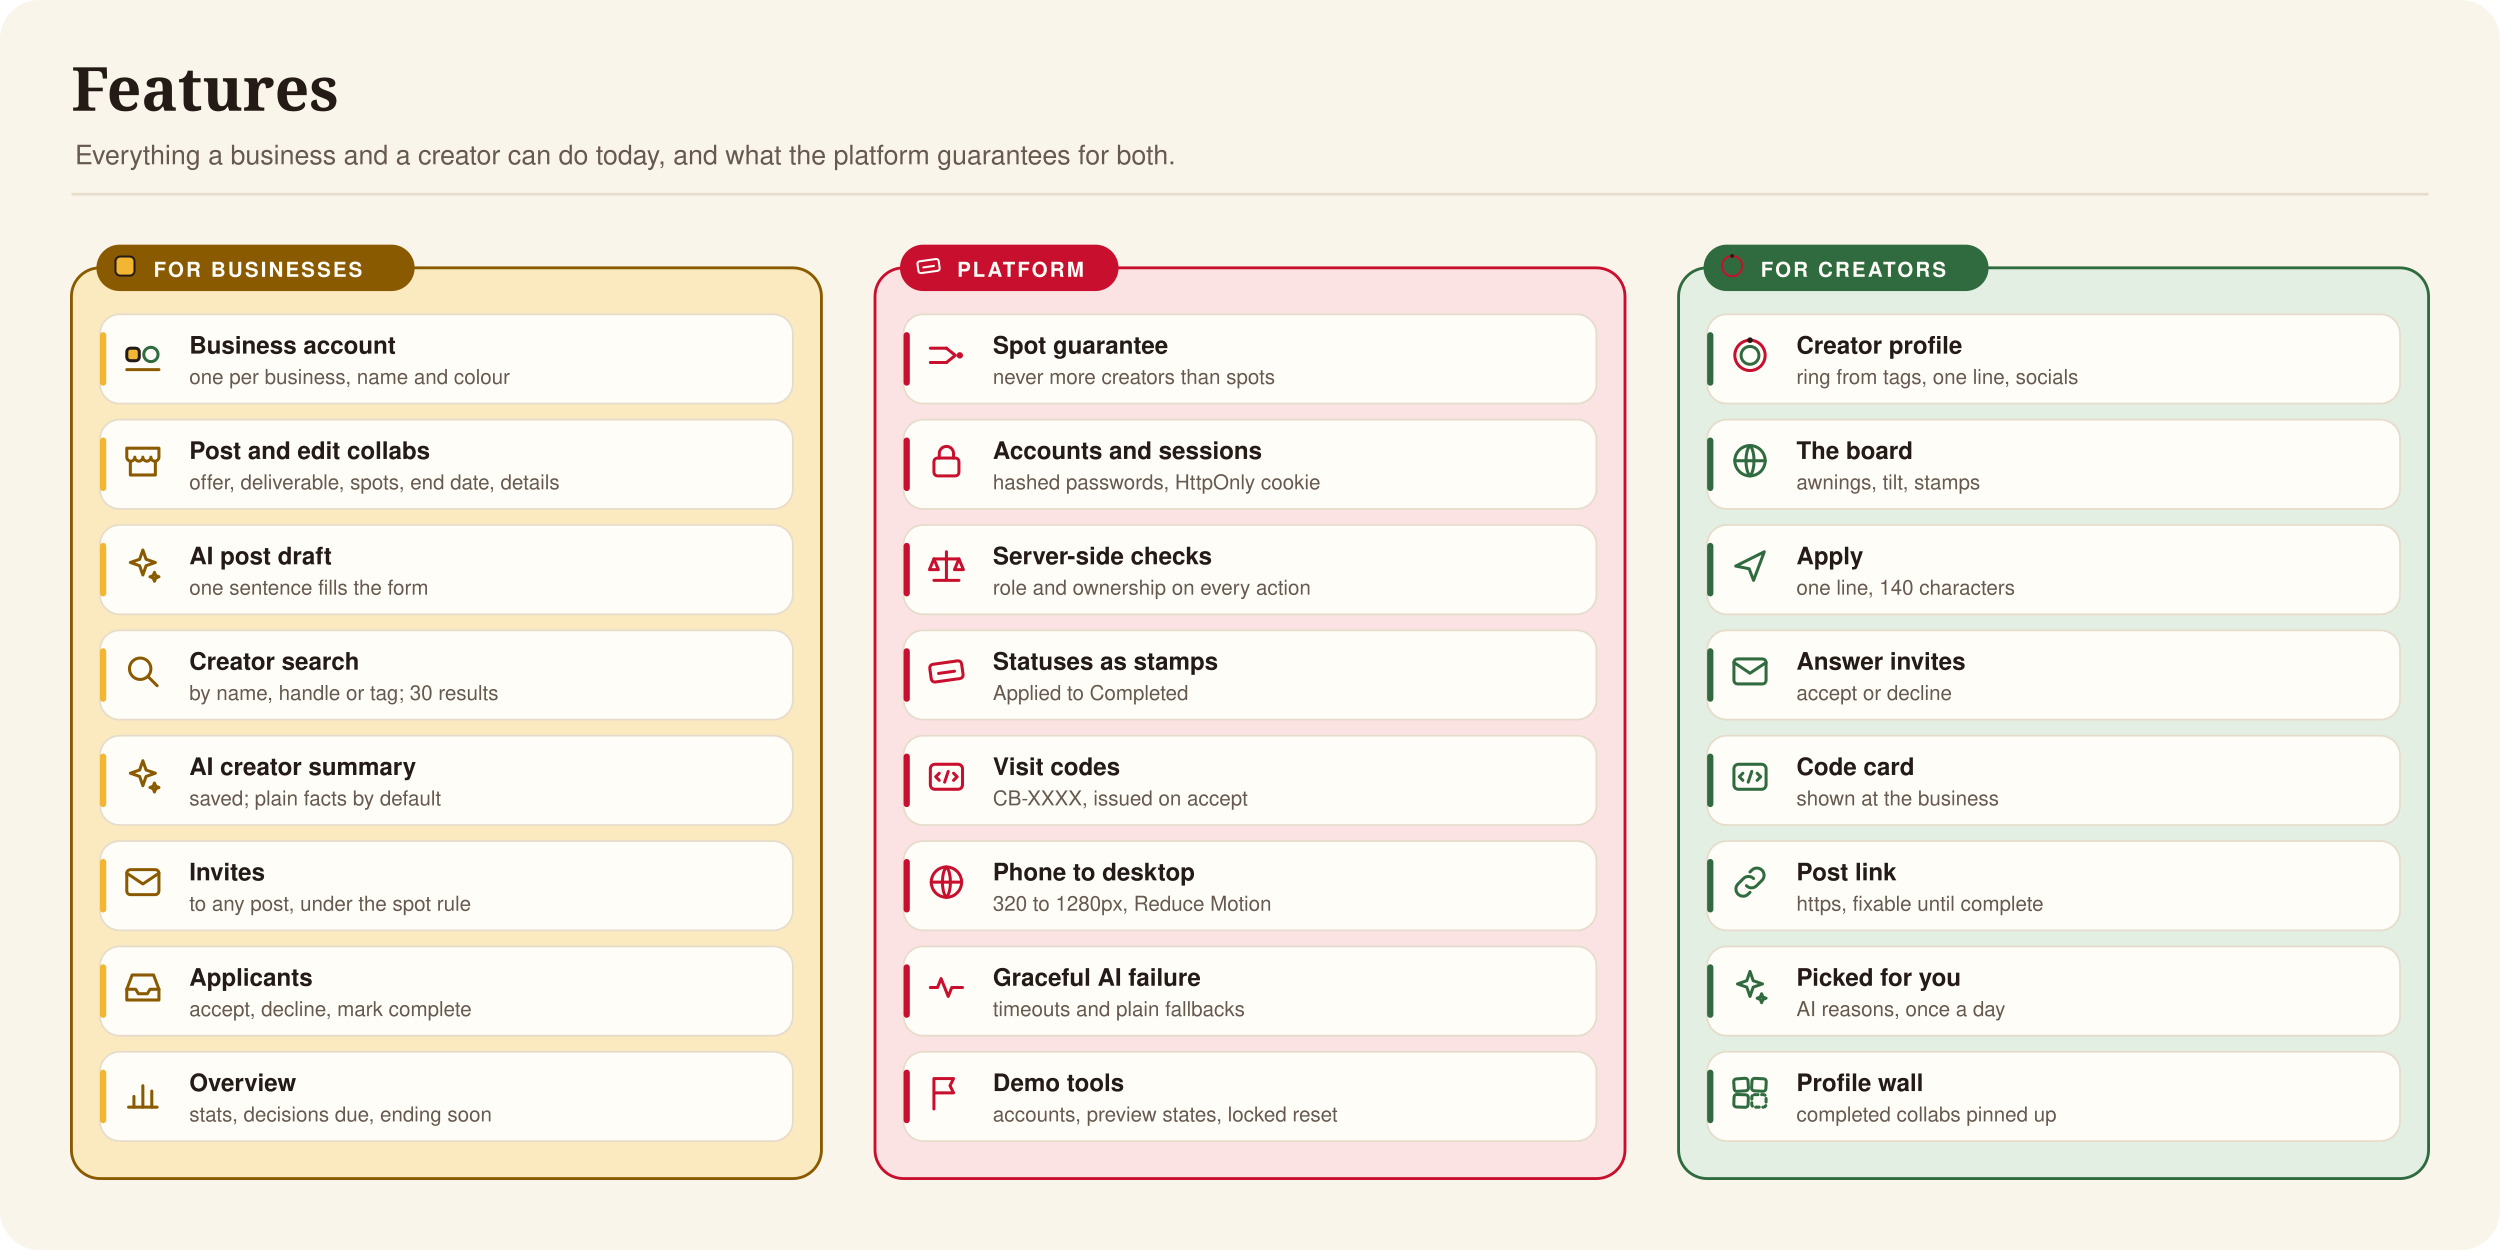
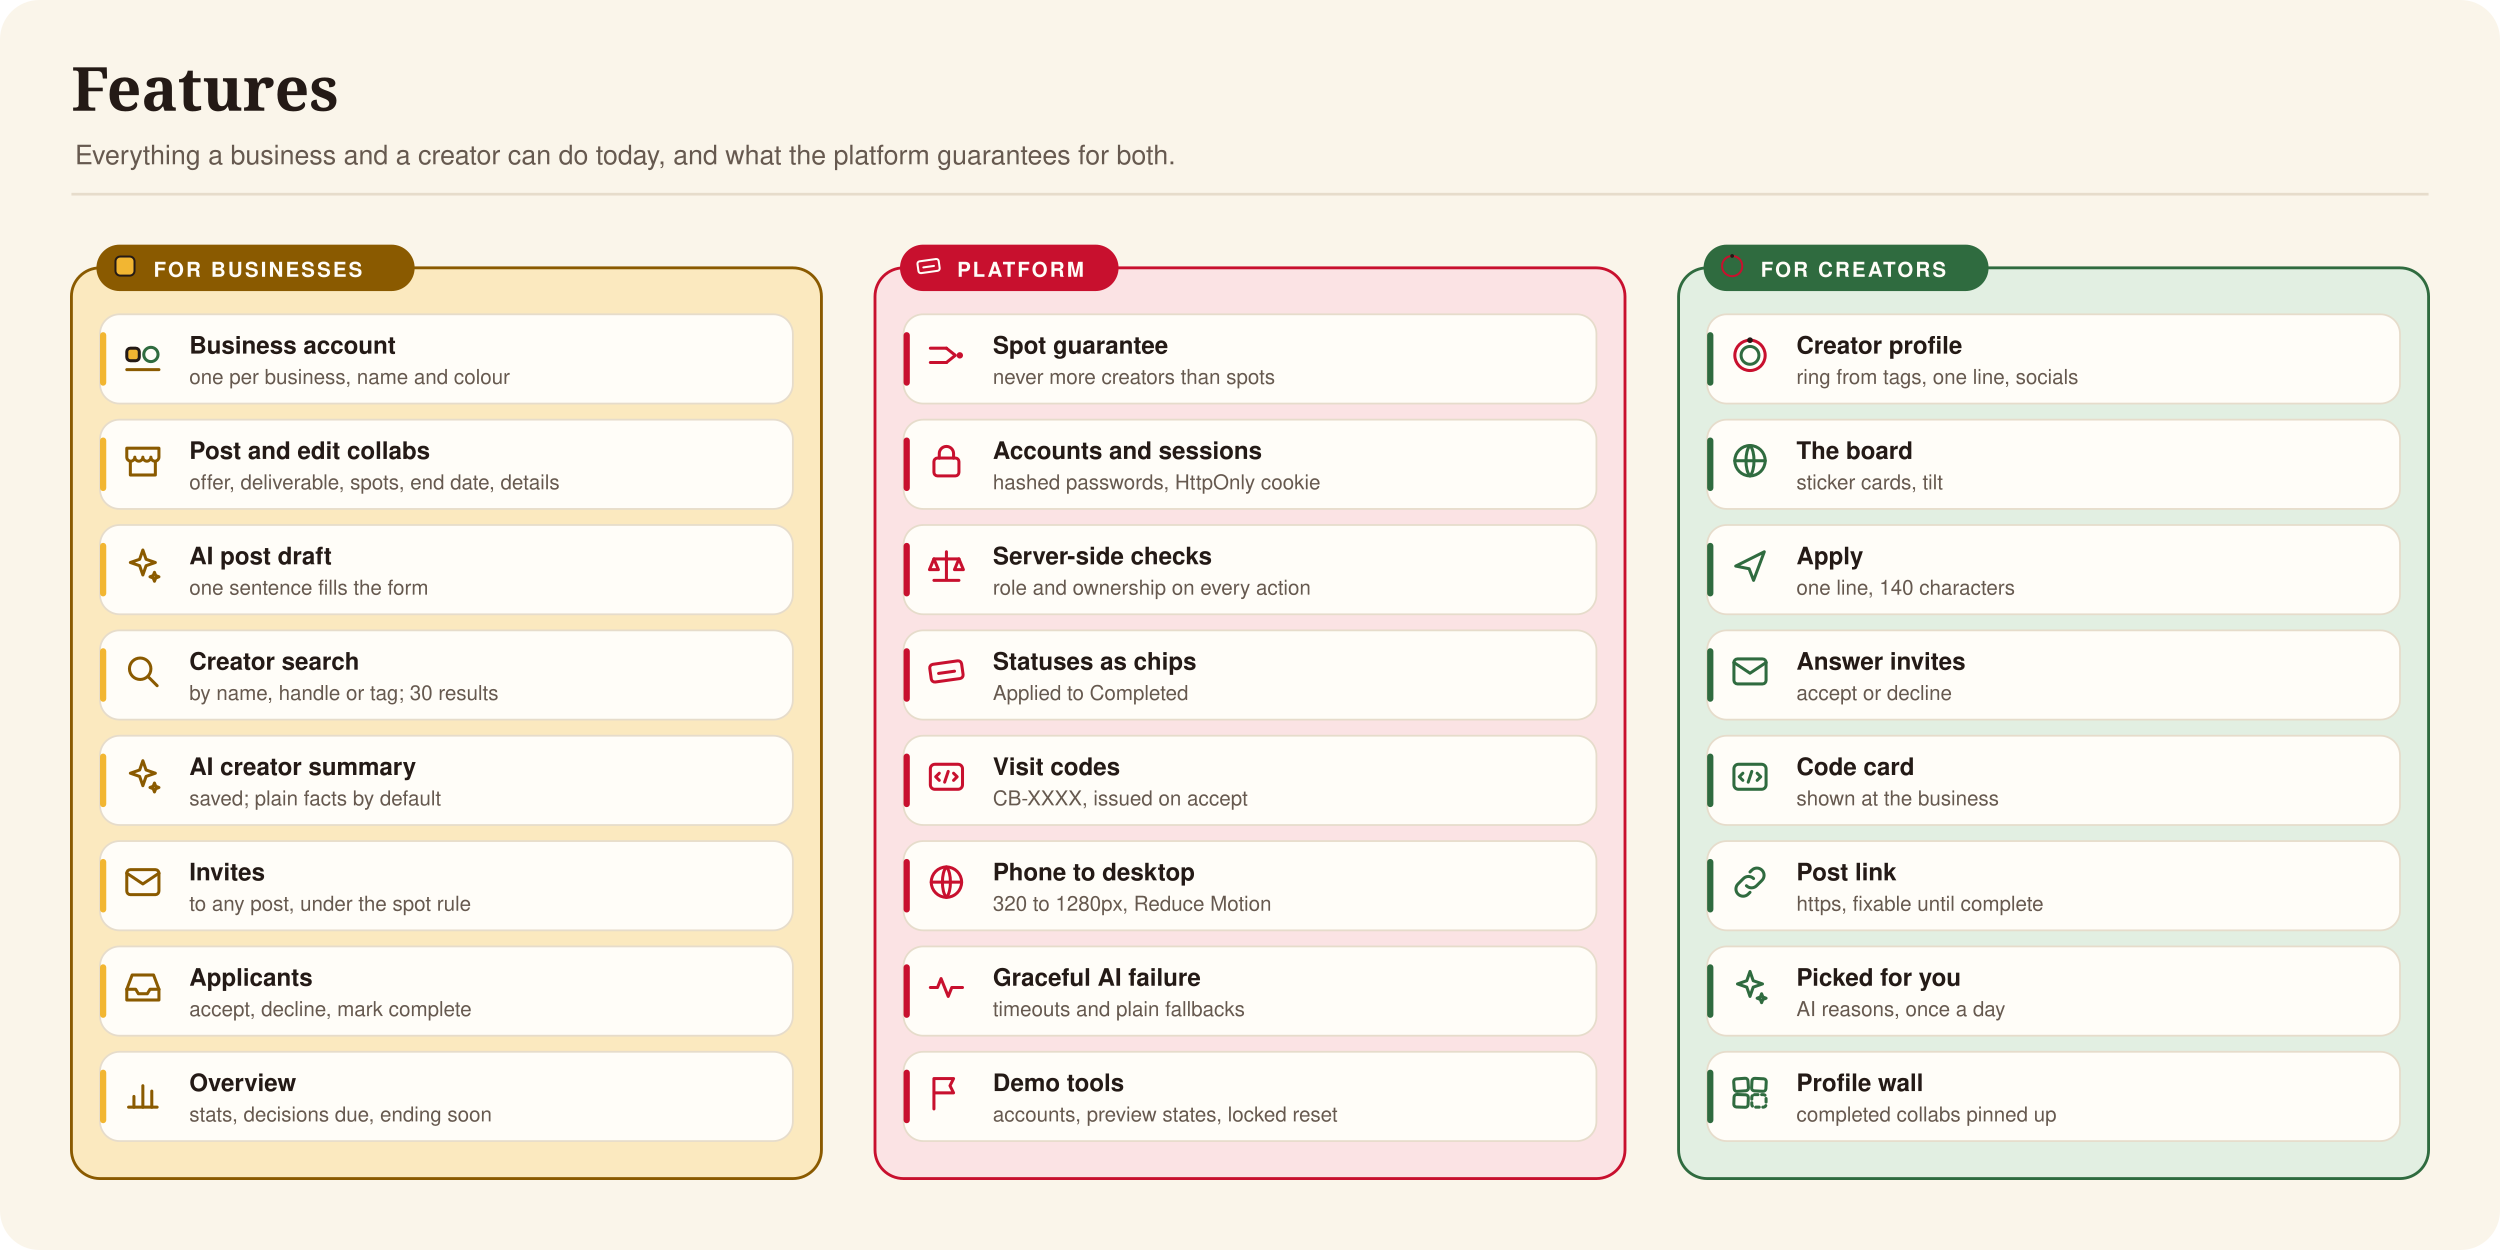
<svg xmlns="http://www.w3.org/2000/svg" width="1400" height="700" viewBox="0 0 1400 700" role="img" aria-labelledby="t d">
  <defs>
    <marker id="arrow" viewBox="0 0 10 10" refX="9" refY="5" markerWidth="7" markerHeight="7" orient="auto-start-reverse">
      <path d="M0,0 L10,5 L0,10 z" fill="#66594f" />
    </marker>
  </defs>
  <style>
.flow { fill: none; stroke-width: 2.4; stroke-dasharray: 4 10; stroke-opacity: 0; animation: flow 1.2s linear infinite; }
@keyframes flow { from { stroke-dashoffset: 14; stroke-opacity: .8; } to { stroke-dashoffset: 0; stroke-opacity: .8; } }
.pkt { opacity: 0; offset-rotate: 0deg; animation: pkt 6.0s linear infinite; }
@keyframes pkt { 0% { offset-distance: 0%; opacity: 1; } 15.00% { offset-distance: 100%; opacity: 1; } 15.60%, 100% { offset-distance: 100%; opacity: 0; } }
.rise { animation: rise .7s cubic-bezier(.2,.7,.1,1) both; }
@keyframes rise { from { opacity: 0; transform: translateY(14px); } }
@media (prefers-reduced-motion: reduce) { .flow, .pkt, .rise { animation: none; } .pkt { opacity: 0; } }
</style>
  <rect width="1400" height="700" rx="22" fill="#faf5ea" />
  <text x="40" y="62" font-family="Ultra, 'Rockwell Extra Bold', Rockwell, Georgia, serif" font-size="34" font-weight="900" fill="#241a16" text-anchor="start">Features</text>
  <text x="42" y="92" font-family="Archivo, -apple-system, 'Segoe UI', Helvetica, Arial, sans-serif" font-size="15" font-weight="400" fill="#66594f" text-anchor="start">Everything a business and a creator can do today, and what the platform guarantees for both.</text>
  <rect x="40" y="108" width="1320" height="1.5" fill="#e6dccb" />
  <g class="rise" style="animation-delay:0.00s">
    <rect x="40" y="150" width="420" height="510" rx="16" fill="#fbe9bf" stroke="#8a5a00" stroke-width="1.6" />
    <rect x="54" y="137" width="178.2" height="26" rx="13" fill="#8a5a00" />
    <g transform="translate(62 141) scale(0.6667)" fill="none" stroke="#fffdf8" stroke-width="1.70" stroke-linecap="round" stroke-linejoin="round">
      <rect x="4" y="4" width="16" height="16" rx="4" fill="#f2b632" stroke="#241a16" />
    </g>
    <text x="86" y="155" font-family="Archivo, -apple-system, 'Segoe UI', Helvetica, Arial, sans-serif" font-size="11.5" font-weight="800" fill="#fffdf8" text-anchor="start" letter-spacing="1.2">FOR BUSINESSES</text>
  </g>
  <g class="rise" style="animation-delay:0.00s">
    <rect x="56" y="176" width="388" height="50" rx="11" fill="#fffdf8" stroke="#e6dccb" />
    <rect x="56" y="186" width="3.5" height="30" rx="1.75" fill="#f2b632" />
    <g transform="translate(68 187.0) scale(1)" fill="none" stroke="#8a5a00" stroke-width="1.70" stroke-linecap="round" stroke-linejoin="round">
      <rect x="3" y="8" width="7" height="7" rx="2" fill="#f2b632" stroke="#241a16" />
      <circle cx="16.5" cy="11.5" r="4" stroke="#2f6b3f" />
      <path d="M3 20h18" />
    </g>
    <text x="106" y="198.0" font-family="Archivo, -apple-system, 'Segoe UI', Helvetica, Arial, sans-serif" font-size="13.5" font-weight="700" fill="#241a16" text-anchor="start">Business account</text>
    <text x="106" y="215.0" font-family="Archivo, -apple-system, 'Segoe UI', Helvetica, Arial, sans-serif" font-size="11.5" font-weight="400" fill="#66594f" text-anchor="start">one per business, name and colour</text>
  </g>
  <g class="rise" style="animation-delay:0.04s">
    <rect x="56" y="235" width="388" height="50" rx="11" fill="#fffdf8" stroke="#e6dccb" />
    <rect x="56" y="245" width="3.5" height="30" rx="1.75" fill="#f2b632" />
    <g transform="translate(68 246.0) scale(1)" fill="none" stroke="#8a5a00" stroke-width="1.70" stroke-linecap="round" stroke-linejoin="round">
      <path d="M3 5h18v5a2.25 2.25 0 0 1-4.5 0 2.25 2.25 0 0 1-4.5 0 2.25 2.25 0 0 1-4.5 0A2.25 2.25 0 0 1 3 10z" />
      <path d="M5 13v7h14v-7" />
    </g>
    <text x="106" y="257.0" font-family="Archivo, -apple-system, 'Segoe UI', Helvetica, Arial, sans-serif" font-size="13.5" font-weight="700" fill="#241a16" text-anchor="start">Post and edit collabs</text>
    <text x="106" y="274.0" font-family="Archivo, -apple-system, 'Segoe UI', Helvetica, Arial, sans-serif" font-size="11.5" font-weight="400" fill="#66594f" text-anchor="start">offer, deliverable, spots, end date, details</text>
  </g>
  <g class="rise" style="animation-delay:0.08s">
    <rect x="56" y="294" width="388" height="50" rx="11" fill="#fffdf8" stroke="#e6dccb" />
    <rect x="56" y="304" width="3.5" height="30" rx="1.75" fill="#f2b632" />
    <g transform="translate(68 305.0) scale(1)" fill="none" stroke="#8a5a00" stroke-width="1.70" stroke-linecap="round" stroke-linejoin="round">
      <path d="M12 3l1.8 5.2L19 10l-5.2 1.8L12 17l-1.8-5.2L5 10l5.2-1.8z" />
      <path d="M18.5 15.5l.7 1.8 1.8.7-1.8.7-.7 1.8-.7-1.8-1.8-.7 1.8-.7z" />
    </g>
    <text x="106" y="316.0" font-family="Archivo, -apple-system, 'Segoe UI', Helvetica, Arial, sans-serif" font-size="13.5" font-weight="700" fill="#241a16" text-anchor="start">AI post draft</text>
    <text x="106" y="333.0" font-family="Archivo, -apple-system, 'Segoe UI', Helvetica, Arial, sans-serif" font-size="11.5" font-weight="400" fill="#66594f" text-anchor="start">one sentence fills the form</text>
  </g>
  <g class="rise" style="animation-delay:0.12s">
    <rect x="56" y="353" width="388" height="50" rx="11" fill="#fffdf8" stroke="#e6dccb" />
    <rect x="56" y="363" width="3.5" height="30" rx="1.75" fill="#f2b632" />
    <g transform="translate(68 364.0) scale(1)" fill="none" stroke="#8a5a00" stroke-width="1.70" stroke-linecap="round" stroke-linejoin="round">
      <circle cx="10.5" cy="10.5" r="6" />
      <path d="M15 15l5 5" />
    </g>
    <text x="106" y="375.0" font-family="Archivo, -apple-system, 'Segoe UI', Helvetica, Arial, sans-serif" font-size="13.5" font-weight="700" fill="#241a16" text-anchor="start">Creator search</text>
    <text x="106" y="392.0" font-family="Archivo, -apple-system, 'Segoe UI', Helvetica, Arial, sans-serif" font-size="11.5" font-weight="400" fill="#66594f" text-anchor="start">by name, handle or tag; 30 results</text>
  </g>
  <g class="rise" style="animation-delay:0.16s">
    <rect x="56" y="412" width="388" height="50" rx="11" fill="#fffdf8" stroke="#e6dccb" />
    <rect x="56" y="422" width="3.5" height="30" rx="1.75" fill="#f2b632" />
    <g transform="translate(68 423.0) scale(1)" fill="none" stroke="#8a5a00" stroke-width="1.70" stroke-linecap="round" stroke-linejoin="round">
      <path d="M12 3l1.8 5.2L19 10l-5.2 1.8L12 17l-1.8-5.2L5 10l5.2-1.8z" />
      <path d="M18.5 15.5l.7 1.8 1.8.7-1.8.7-.7 1.8-.7-1.8-1.8-.7 1.8-.7z" />
    </g>
    <text x="106" y="434.0" font-family="Archivo, -apple-system, 'Segoe UI', Helvetica, Arial, sans-serif" font-size="13.5" font-weight="700" fill="#241a16" text-anchor="start">AI creator summary</text>
    <text x="106" y="451.0" font-family="Archivo, -apple-system, 'Segoe UI', Helvetica, Arial, sans-serif" font-size="11.5" font-weight="400" fill="#66594f" text-anchor="start">saved; plain facts by default</text>
  </g>
  <g class="rise" style="animation-delay:0.20s">
    <rect x="56" y="471" width="388" height="50" rx="11" fill="#fffdf8" stroke="#e6dccb" />
    <rect x="56" y="481" width="3.5" height="30" rx="1.75" fill="#f2b632" />
    <g transform="translate(68 482.0) scale(1)" fill="none" stroke="#8a5a00" stroke-width="1.70" stroke-linecap="round" stroke-linejoin="round">
      <rect x="3" y="5" width="18" height="14" rx="2" />
      <path d="M3 7l9 6 9-6" />
    </g>
    <text x="106" y="493.0" font-family="Archivo, -apple-system, 'Segoe UI', Helvetica, Arial, sans-serif" font-size="13.5" font-weight="700" fill="#241a16" text-anchor="start">Invites</text>
    <text x="106" y="510.0" font-family="Archivo, -apple-system, 'Segoe UI', Helvetica, Arial, sans-serif" font-size="11.5" font-weight="400" fill="#66594f" text-anchor="start">to any post, under the spot rule</text>
  </g>
  <g class="rise" style="animation-delay:0.24s">
    <rect x="56" y="530" width="388" height="50" rx="11" fill="#fffdf8" stroke="#e6dccb" />
    <rect x="56" y="540" width="3.5" height="30" rx="1.75" fill="#f2b632" />
    <g transform="translate(68 541.0) scale(1)" fill="none" stroke="#8a5a00" stroke-width="1.70" stroke-linecap="round" stroke-linejoin="round">
      <path d="M3 13l3-8h12l3 8v6H3z" />
      <path d="M3 13h5l1.5 2.5h5L16 13h5" />
    </g>
    <text x="106" y="552.0" font-family="Archivo, -apple-system, 'Segoe UI', Helvetica, Arial, sans-serif" font-size="13.5" font-weight="700" fill="#241a16" text-anchor="start">Applicants</text>
    <text x="106" y="569.0" font-family="Archivo, -apple-system, 'Segoe UI', Helvetica, Arial, sans-serif" font-size="11.5" font-weight="400" fill="#66594f" text-anchor="start">accept, decline, mark complete</text>
  </g>
  <g class="rise" style="animation-delay:0.28s">
    <rect x="56" y="589" width="388" height="50" rx="11" fill="#fffdf8" stroke="#e6dccb" />
    <rect x="56" y="599" width="3.5" height="30" rx="1.75" fill="#f2b632" />
    <g transform="translate(68 600.0) scale(1)" fill="none" stroke="#8a5a00" stroke-width="1.70" stroke-linecap="round" stroke-linejoin="round">
      <path d="M4 20h16" />
      <path d="M7 20v-6M12 20V8M17 20v-9" />
    </g>
    <text x="106" y="611.0" font-family="Archivo, -apple-system, 'Segoe UI', Helvetica, Arial, sans-serif" font-size="13.5" font-weight="700" fill="#241a16" text-anchor="start">Overview</text>
    <text x="106" y="628.0" font-family="Archivo, -apple-system, 'Segoe UI', Helvetica, Arial, sans-serif" font-size="11.5" font-weight="400" fill="#66594f" text-anchor="start">stats, decisions due, ending soon</text>
  </g>
  <g class="rise" style="animation-delay:0.10s">
    <rect x="490" y="150" width="420" height="510" rx="16" fill="#fbe3e4" stroke="#c8102e" stroke-width="1.6" />
    <rect x="504" y="137" width="122.4" height="26" rx="13" fill="#c8102e" />
    <g transform="translate(512 141) scale(0.6667)" fill="none" stroke="#fffdf8" stroke-width="1.70" stroke-linecap="round" stroke-linejoin="round">
      <rect x="3" y="7" width="18" height="10" rx="2" transform="rotate(-8 12 12)" />
      <path d="M7.5 12.5h9" transform="rotate(-8 12 12)" />
    </g>
    <text x="536" y="155" font-family="Archivo, -apple-system, 'Segoe UI', Helvetica, Arial, sans-serif" font-size="11.5" font-weight="800" fill="#fffdf8" text-anchor="start" letter-spacing="1.2">PLATFORM</text>
  </g>
  <g class="rise" style="animation-delay:0.10s">
    <rect x="506" y="176" width="388" height="50" rx="11" fill="#fffdf8" stroke="#e6dccb" />
    <rect x="506" y="186" width="3.5" height="30" rx="1.75" fill="#c8102e" />
    <g transform="translate(518 187.0) scale(1)" fill="none" stroke="#c8102e" stroke-width="1.70" stroke-linecap="round" stroke-linejoin="round">
      <path d="M3 8h9M3 16h9" />
      <path d="M12 8l5 4-5 4" />
      <circle cx="19.5" cy="12" r="1.8" fill="#c8102e" stroke="none" />
    </g>
    <text x="556" y="198.0" font-family="Archivo, -apple-system, 'Segoe UI', Helvetica, Arial, sans-serif" font-size="13.5" font-weight="700" fill="#241a16" text-anchor="start">Spot guarantee</text>
    <text x="556" y="215.0" font-family="Archivo, -apple-system, 'Segoe UI', Helvetica, Arial, sans-serif" font-size="11.5" font-weight="400" fill="#66594f" text-anchor="start">never more creators than spots</text>
  </g>
  <g class="rise" style="animation-delay:0.14s">
    <rect x="506" y="235" width="388" height="50" rx="11" fill="#fffdf8" stroke="#e6dccb" />
    <rect x="506" y="245" width="3.5" height="30" rx="1.75" fill="#c8102e" />
    <g transform="translate(518 246.0) scale(1)" fill="none" stroke="#c8102e" stroke-width="1.70" stroke-linecap="round" stroke-linejoin="round">
      <rect x="5" y="10.5" width="14" height="10" rx="2" />
      <path d="M8 10.5V8a4 4 0 0 1 8 0v2.5" />
    </g>
    <text x="556" y="257.0" font-family="Archivo, -apple-system, 'Segoe UI', Helvetica, Arial, sans-serif" font-size="13.5" font-weight="700" fill="#241a16" text-anchor="start">Accounts and sessions</text>
    <text x="556" y="274.0" font-family="Archivo, -apple-system, 'Segoe UI', Helvetica, Arial, sans-serif" font-size="11.5" font-weight="400" fill="#66594f" text-anchor="start">hashed passwords, HttpOnly cookie</text>
  </g>
  <g class="rise" style="animation-delay:0.18s">
    <rect x="506" y="294" width="388" height="50" rx="11" fill="#fffdf8" stroke="#e6dccb" />
    <rect x="506" y="304" width="3.5" height="30" rx="1.75" fill="#c8102e" />
    <g transform="translate(518 305.0) scale(1)" fill="none" stroke="#c8102e" stroke-width="1.70" stroke-linecap="round" stroke-linejoin="round">
      <path d="M12 4v16M5 20h14" />
      <path d="M5 8h14" />
      <path d="M5 8l-2.5 6h5zM19 8l-2.5 6h5z" />
    </g>
    <text x="556" y="316.0" font-family="Archivo, -apple-system, 'Segoe UI', Helvetica, Arial, sans-serif" font-size="13.5" font-weight="700" fill="#241a16" text-anchor="start">Server-side checks</text>
    <text x="556" y="333.0" font-family="Archivo, -apple-system, 'Segoe UI', Helvetica, Arial, sans-serif" font-size="11.5" font-weight="400" fill="#66594f" text-anchor="start">role and ownership on every action</text>
  </g>
  <g class="rise" style="animation-delay:0.22s">
    <rect x="506" y="353" width="388" height="50" rx="11" fill="#fffdf8" stroke="#e6dccb" />
    <rect x="506" y="363" width="3.5" height="30" rx="1.75" fill="#c8102e" />
    <g transform="translate(518 364.0) scale(1)" fill="none" stroke="#c8102e" stroke-width="1.70" stroke-linecap="round" stroke-linejoin="round">
      <rect x="3" y="7" width="18" height="10" rx="2" transform="rotate(-8 12 12)" />
      <path d="M7.5 12.5h9" transform="rotate(-8 12 12)" />
    </g>
-     <text x="556" y="375.0" font-family="Archivo, -apple-system, 'Segoe UI', Helvetica, Arial, sans-serif" font-size="13.5" font-weight="700" fill="#241a16" text-anchor="start">Statuses as stamps</text>
+     <text x="556" y="375.0" font-family="Archivo, -apple-system, 'Segoe UI', Helvetica, Arial, sans-serif" font-size="13.5" font-weight="700" fill="#241a16" text-anchor="start">Statuses as chips</text>
    <text x="556" y="392.0" font-family="Archivo, -apple-system, 'Segoe UI', Helvetica, Arial, sans-serif" font-size="11.5" font-weight="400" fill="#66594f" text-anchor="start">Applied to Completed</text>
  </g>
  <g class="rise" style="animation-delay:0.26s">
    <rect x="506" y="412" width="388" height="50" rx="11" fill="#fffdf8" stroke="#e6dccb" />
    <rect x="506" y="422" width="3.5" height="30" rx="1.75" fill="#c8102e" />
    <g transform="translate(518 423.0) scale(1)" fill="none" stroke="#c8102e" stroke-width="1.70" stroke-linecap="round" stroke-linejoin="round">
      <rect x="3" y="5" width="18" height="14" rx="2.5" />
      <path d="M8 10l-2 2 2 2M16 10l2 2-2 2M13 9l-2 6" />
    </g>
    <text x="556" y="434.0" font-family="Archivo, -apple-system, 'Segoe UI', Helvetica, Arial, sans-serif" font-size="13.5" font-weight="700" fill="#241a16" text-anchor="start">Visit codes</text>
    <text x="556" y="451.0" font-family="Archivo, -apple-system, 'Segoe UI', Helvetica, Arial, sans-serif" font-size="11.5" font-weight="400" fill="#66594f" text-anchor="start">CB-XXXX, issued on accept</text>
  </g>
  <g class="rise" style="animation-delay:0.30s">
    <rect x="506" y="471" width="388" height="50" rx="11" fill="#fffdf8" stroke="#e6dccb" />
    <rect x="506" y="481" width="3.5" height="30" rx="1.75" fill="#c8102e" />
    <g transform="translate(518 482.0) scale(1)" fill="none" stroke="#c8102e" stroke-width="1.70" stroke-linecap="round" stroke-linejoin="round">
      <circle cx="12" cy="12" r="8.5" />
      <path d="M3.5 12h17M12 3.5c3 3 3 14 0 17M12 3.5c-3 3-3 14 0 17" />
    </g>
    <text x="556" y="493.0" font-family="Archivo, -apple-system, 'Segoe UI', Helvetica, Arial, sans-serif" font-size="13.5" font-weight="700" fill="#241a16" text-anchor="start">Phone to desktop</text>
    <text x="556" y="510.0" font-family="Archivo, -apple-system, 'Segoe UI', Helvetica, Arial, sans-serif" font-size="11.5" font-weight="400" fill="#66594f" text-anchor="start">320 to 1280px, Reduce Motion</text>
  </g>
  <g class="rise" style="animation-delay:0.34s">
    <rect x="506" y="530" width="388" height="50" rx="11" fill="#fffdf8" stroke="#e6dccb" />
    <rect x="506" y="540" width="3.5" height="30" rx="1.75" fill="#c8102e" />
    <g transform="translate(518 541.0) scale(1)" fill="none" stroke="#c8102e" stroke-width="1.70" stroke-linecap="round" stroke-linejoin="round">
      <path d="M3 12h4l2-5 4 10 2-5h6" />
    </g>
    <text x="556" y="552.0" font-family="Archivo, -apple-system, 'Segoe UI', Helvetica, Arial, sans-serif" font-size="13.5" font-weight="700" fill="#241a16" text-anchor="start">Graceful AI failure</text>
    <text x="556" y="569.0" font-family="Archivo, -apple-system, 'Segoe UI', Helvetica, Arial, sans-serif" font-size="11.5" font-weight="400" fill="#66594f" text-anchor="start">timeouts and plain fallbacks</text>
  </g>
  <g class="rise" style="animation-delay:0.38s">
    <rect x="506" y="589" width="388" height="50" rx="11" fill="#fffdf8" stroke="#e6dccb" />
    <rect x="506" y="599" width="3.5" height="30" rx="1.75" fill="#c8102e" />
    <g transform="translate(518 600.0) scale(1)" fill="none" stroke="#c8102e" stroke-width="1.70" stroke-linecap="round" stroke-linejoin="round">
      <path d="M5 21V4M5 4h11l-2 4 2 4H5" />
    </g>
    <text x="556" y="611.0" font-family="Archivo, -apple-system, 'Segoe UI', Helvetica, Arial, sans-serif" font-size="13.5" font-weight="700" fill="#241a16" text-anchor="start">Demo tools</text>
    <text x="556" y="628.0" font-family="Archivo, -apple-system, 'Segoe UI', Helvetica, Arial, sans-serif" font-size="11.5" font-weight="400" fill="#66594f" text-anchor="start">accounts, preview states, locked reset</text>
  </g>
  <g class="rise" style="animation-delay:0.20s">
    <rect x="940" y="150" width="420" height="510" rx="16" fill="#e2efe2" stroke="#2f6b3f" stroke-width="1.6" />
    <rect x="954" y="137" width="159.6" height="26" rx="13" fill="#2f6b3f" />
    <g transform="translate(962 141) scale(0.6667)" fill="none" stroke="#fffdf8" stroke-width="1.70" stroke-linecap="round" stroke-linejoin="round">
      <circle cx="12" cy="12" r="8.5" stroke="#c8102e" />
      <circle cx="12" cy="12" r="5" stroke="#2f6b3f" />
      <circle cx="12" cy="3.5" r="1.6" fill="#241a16" stroke="none" />
    </g>
    <text x="986" y="155" font-family="Archivo, -apple-system, 'Segoe UI', Helvetica, Arial, sans-serif" font-size="11.5" font-weight="800" fill="#fffdf8" text-anchor="start" letter-spacing="1.2">FOR CREATORS</text>
  </g>
  <g class="rise" style="animation-delay:0.20s">
    <rect x="956" y="176" width="388" height="50" rx="11" fill="#fffdf8" stroke="#e6dccb" />
    <rect x="956" y="186" width="3.5" height="30" rx="1.75" fill="#2f6b3f" />
    <g transform="translate(968 187.0) scale(1)" fill="none" stroke="#2f6b3f" stroke-width="1.70" stroke-linecap="round" stroke-linejoin="round">
      <circle cx="12" cy="12" r="8.5" stroke="#c8102e" />
      <circle cx="12" cy="12" r="5" stroke="#2f6b3f" />
      <circle cx="12" cy="3.5" r="1.6" fill="#241a16" stroke="none" />
    </g>
    <text x="1006" y="198.0" font-family="Archivo, -apple-system, 'Segoe UI', Helvetica, Arial, sans-serif" font-size="13.5" font-weight="700" fill="#241a16" text-anchor="start">Creator profile</text>
    <text x="1006" y="215.0" font-family="Archivo, -apple-system, 'Segoe UI', Helvetica, Arial, sans-serif" font-size="11.5" font-weight="400" fill="#66594f" text-anchor="start">ring from tags, one line, socials</text>
  </g>
  <g class="rise" style="animation-delay:0.24s">
    <rect x="956" y="235" width="388" height="50" rx="11" fill="#fffdf8" stroke="#e6dccb" />
    <rect x="956" y="245" width="3.5" height="30" rx="1.75" fill="#2f6b3f" />
    <g transform="translate(968 246.0) scale(1)" fill="none" stroke="#2f6b3f" stroke-width="1.70" stroke-linecap="round" stroke-linejoin="round">
      <circle cx="12" cy="12" r="8.5" />
      <path d="M3.5 12h17M12 3.5c3 3 3 14 0 17M12 3.5c-3 3-3 14 0 17" />
    </g>
    <text x="1006" y="257.0" font-family="Archivo, -apple-system, 'Segoe UI', Helvetica, Arial, sans-serif" font-size="13.5" font-weight="700" fill="#241a16" text-anchor="start">The board</text>
-     <text x="1006" y="274.0" font-family="Archivo, -apple-system, 'Segoe UI', Helvetica, Arial, sans-serif" font-size="11.5" font-weight="400" fill="#66594f" text-anchor="start">awnings, tilt, stamps</text>
+     <text x="1006" y="274.0" font-family="Archivo, -apple-system, 'Segoe UI', Helvetica, Arial, sans-serif" font-size="11.5" font-weight="400" fill="#66594f" text-anchor="start">sticker cards, tilt</text>
  </g>
  <g class="rise" style="animation-delay:0.28s">
    <rect x="956" y="294" width="388" height="50" rx="11" fill="#fffdf8" stroke="#e6dccb" />
    <rect x="956" y="304" width="3.5" height="30" rx="1.75" fill="#2f6b3f" />
    <g transform="translate(968 305.0) scale(1)" fill="none" stroke="#2f6b3f" stroke-width="1.70" stroke-linecap="round" stroke-linejoin="round">
      <path d="M4 12l16-8-6 16-2.5-6.5z" />
    </g>
    <text x="1006" y="316.0" font-family="Archivo, -apple-system, 'Segoe UI', Helvetica, Arial, sans-serif" font-size="13.5" font-weight="700" fill="#241a16" text-anchor="start">Apply</text>
    <text x="1006" y="333.0" font-family="Archivo, -apple-system, 'Segoe UI', Helvetica, Arial, sans-serif" font-size="11.5" font-weight="400" fill="#66594f" text-anchor="start">one line, 140 characters</text>
  </g>
  <g class="rise" style="animation-delay:0.32s">
    <rect x="956" y="353" width="388" height="50" rx="11" fill="#fffdf8" stroke="#e6dccb" />
    <rect x="956" y="363" width="3.5" height="30" rx="1.75" fill="#2f6b3f" />
    <g transform="translate(968 364.0) scale(1)" fill="none" stroke="#2f6b3f" stroke-width="1.70" stroke-linecap="round" stroke-linejoin="round">
      <rect x="3" y="5" width="18" height="14" rx="2" />
      <path d="M3 7l9 6 9-6" />
    </g>
    <text x="1006" y="375.0" font-family="Archivo, -apple-system, 'Segoe UI', Helvetica, Arial, sans-serif" font-size="13.5" font-weight="700" fill="#241a16" text-anchor="start">Answer invites</text>
    <text x="1006" y="392.0" font-family="Archivo, -apple-system, 'Segoe UI', Helvetica, Arial, sans-serif" font-size="11.5" font-weight="400" fill="#66594f" text-anchor="start">accept or decline</text>
  </g>
  <g class="rise" style="animation-delay:0.36s">
    <rect x="956" y="412" width="388" height="50" rx="11" fill="#fffdf8" stroke="#e6dccb" />
    <rect x="956" y="422" width="3.5" height="30" rx="1.75" fill="#2f6b3f" />
    <g transform="translate(968 423.0) scale(1)" fill="none" stroke="#2f6b3f" stroke-width="1.70" stroke-linecap="round" stroke-linejoin="round">
      <rect x="3" y="5" width="18" height="14" rx="2.5" />
      <path d="M8 10l-2 2 2 2M16 10l2 2-2 2M13 9l-2 6" />
    </g>
    <text x="1006" y="434.0" font-family="Archivo, -apple-system, 'Segoe UI', Helvetica, Arial, sans-serif" font-size="13.5" font-weight="700" fill="#241a16" text-anchor="start">Code card</text>
    <text x="1006" y="451.0" font-family="Archivo, -apple-system, 'Segoe UI', Helvetica, Arial, sans-serif" font-size="11.5" font-weight="400" fill="#66594f" text-anchor="start">shown at the business</text>
  </g>
  <g class="rise" style="animation-delay:0.40s">
    <rect x="956" y="471" width="388" height="50" rx="11" fill="#fffdf8" stroke="#e6dccb" />
    <rect x="956" y="481" width="3.5" height="30" rx="1.75" fill="#2f6b3f" />
    <g transform="translate(968 482.0) scale(1)" fill="none" stroke="#2f6b3f" stroke-width="1.70" stroke-linecap="round" stroke-linejoin="round">
      <path d="M10 14a4 4 0 0 0 5.7 0l3-3a4 4 0 0 0-5.7-5.7l-1 1" />
      <path d="M14 10a4 4 0 0 0-5.7 0l-3 3a4 4 0 0 0 5.7 5.7l1-1" />
    </g>
    <text x="1006" y="493.0" font-family="Archivo, -apple-system, 'Segoe UI', Helvetica, Arial, sans-serif" font-size="13.5" font-weight="700" fill="#241a16" text-anchor="start">Post link</text>
    <text x="1006" y="510.0" font-family="Archivo, -apple-system, 'Segoe UI', Helvetica, Arial, sans-serif" font-size="11.5" font-weight="400" fill="#66594f" text-anchor="start">https, fixable until complete</text>
  </g>
  <g class="rise" style="animation-delay:0.44s">
    <rect x="956" y="530" width="388" height="50" rx="11" fill="#fffdf8" stroke="#e6dccb" />
    <rect x="956" y="540" width="3.5" height="30" rx="1.75" fill="#2f6b3f" />
    <g transform="translate(968 541.0) scale(1)" fill="none" stroke="#2f6b3f" stroke-width="1.70" stroke-linecap="round" stroke-linejoin="round">
      <path d="M12 3l1.8 5.2L19 10l-5.2 1.8L12 17l-1.8-5.2L5 10l5.2-1.8z" />
      <path d="M18.5 15.5l.7 1.8 1.8.7-1.8.7-.7 1.8-.7-1.8-1.8-.7 1.8-.7z" />
    </g>
    <text x="1006" y="552.0" font-family="Archivo, -apple-system, 'Segoe UI', Helvetica, Arial, sans-serif" font-size="13.5" font-weight="700" fill="#241a16" text-anchor="start">Picked for you</text>
    <text x="1006" y="569.0" font-family="Archivo, -apple-system, 'Segoe UI', Helvetica, Arial, sans-serif" font-size="11.5" font-weight="400" fill="#66594f" text-anchor="start">AI reasons, once a day</text>
  </g>
  <g class="rise" style="animation-delay:0.48s">
    <rect x="956" y="589" width="388" height="50" rx="11" fill="#fffdf8" stroke="#e6dccb" />
    <rect x="956" y="599" width="3.5" height="30" rx="1.75" fill="#2f6b3f" />
    <g transform="translate(968 600.0) scale(1)" fill="none" stroke="#2f6b3f" stroke-width="1.70" stroke-linecap="round" stroke-linejoin="round">
      <rect x="3" y="4" width="8" height="7" rx="1.5" transform="rotate(-4 7 7.5)" />
      <rect x="13" y="4" width="8" height="7" rx="1.5" transform="rotate(3 17 7.5)" />
      <rect x="3" y="13" width="8" height="7" rx="1.5" transform="rotate(2 7 16.5)" />
      <rect x="13" y="13" width="8" height="7" rx="1.5" stroke-dasharray="2 2" />
    </g>
    <text x="1006" y="611.0" font-family="Archivo, -apple-system, 'Segoe UI', Helvetica, Arial, sans-serif" font-size="13.5" font-weight="700" fill="#241a16" text-anchor="start">Profile wall</text>
    <text x="1006" y="628.0" font-family="Archivo, -apple-system, 'Segoe UI', Helvetica, Arial, sans-serif" font-size="11.5" font-weight="400" fill="#66594f" text-anchor="start">completed collabs pinned up</text>
  </g>
</svg>
